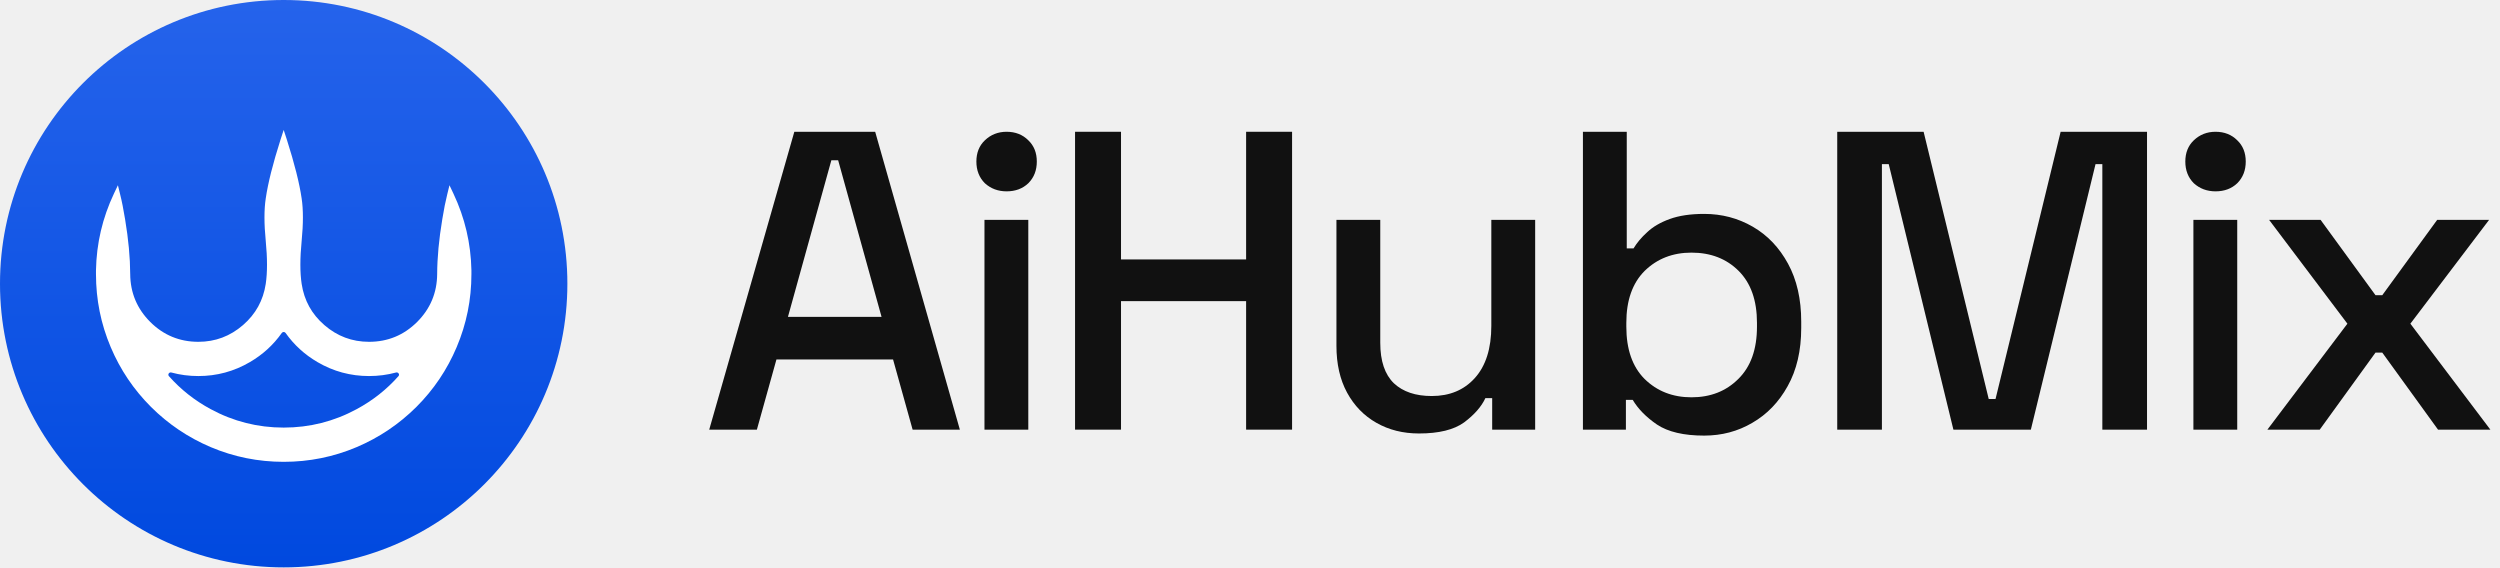
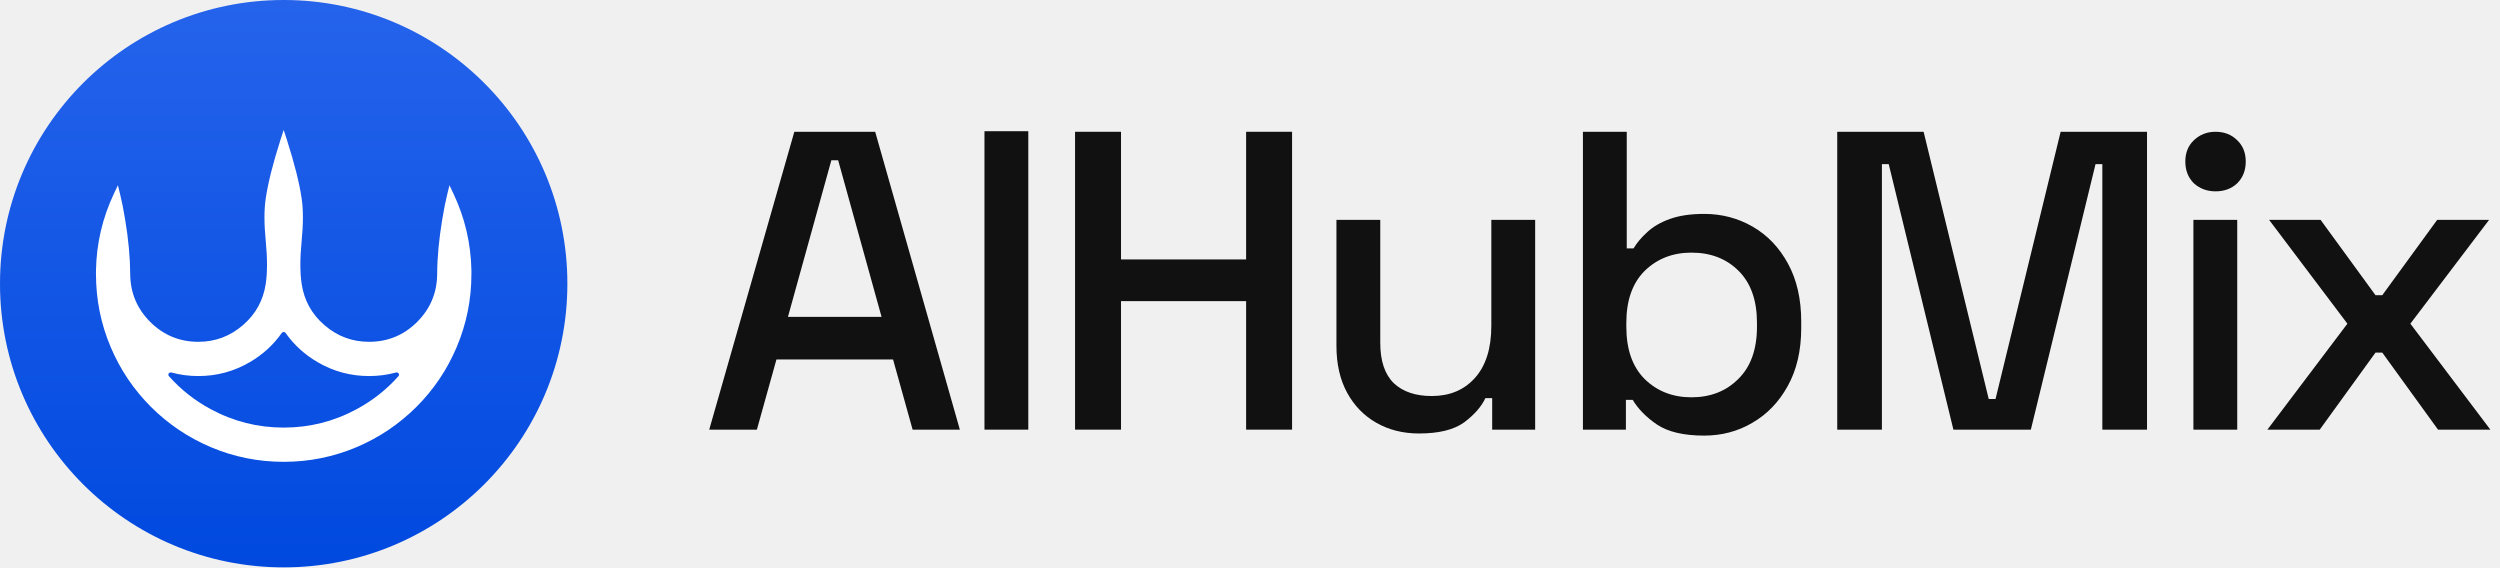
- <svg xmlns="http://www.w3.org/2000/svg" width="141" height="32" viewBox="0 0 141 32" fill="none">
-   <circle cx="16" cy="16" r="16" fill="url(#paint0_linear_422_2111)" />
-   <path fill-rule="evenodd" clip-rule="evenodd" d="M14.988 11.191C15.113 10.332 15.39 9.23 15.819 7.884L16 7.328L16.181 7.884C16.61 9.23 16.888 10.332 17.013 11.191C17.108 11.82 17.108 12.62 17.013 13.591C16.917 14.566 16.917 15.372 17.013 16.009C17.154 16.943 17.581 17.718 18.294 18.334C19.019 18.963 19.858 19.278 20.813 19.278C21.871 19.278 22.775 18.905 23.525 18.159C24.271 17.413 24.648 16.514 24.656 15.459C24.66 14.526 24.756 13.497 24.944 12.372C25.035 11.809 25.129 11.338 25.225 10.959L25.35 10.447L25.575 10.922C26.221 12.289 26.558 13.73 26.588 15.247V15.459C26.588 16.897 26.311 18.27 25.756 19.578C25.219 20.849 24.463 21.972 23.488 22.947C22.508 23.922 21.386 24.678 20.119 25.216C18.811 25.77 17.438 26.047 16 26.047C14.563 26.047 13.19 25.77 11.881 25.216C10.615 24.678 9.492 23.922 8.513 22.947C7.538 21.972 6.781 20.849 6.244 19.578C5.69 18.27 5.413 16.897 5.413 15.459V15.247C5.442 13.73 5.779 12.289 6.425 10.922L6.65 10.447L6.775 10.959C6.871 11.338 6.965 11.809 7.056 12.372C7.244 13.497 7.34 14.526 7.344 15.459C7.352 16.514 7.729 17.413 8.475 18.159C9.225 18.905 10.129 19.278 11.188 19.278C12.142 19.278 12.981 18.963 13.706 18.334C14.419 17.718 14.846 16.943 14.988 16.009C15.083 15.372 15.083 14.566 14.988 13.591C14.892 12.62 14.892 11.82 14.988 11.191ZM16 24.116C17.463 24.116 18.833 23.77 20.113 23.078C21.019 22.59 21.806 21.969 22.474 21.214C22.558 21.12 22.459 20.976 22.338 21.009C21.846 21.143 21.337 21.209 20.813 21.209C19.771 21.209 18.802 20.947 17.906 20.422C17.183 20 16.583 19.452 16.107 18.779C16.055 18.705 15.945 18.705 15.893 18.779C15.418 19.452 14.818 20 14.094 20.422C13.198 20.947 12.229 21.209 11.188 21.209C10.663 21.209 10.154 21.143 9.662 21.009C9.541 20.976 9.443 21.12 9.526 21.214C10.194 21.969 10.981 22.59 11.888 23.078C13.167 23.77 14.538 24.116 16 24.116Z" fill="white" />
-   <path d="M40 24.232L44.8 7.432H49.36L54.136 24.232H51.472L50.368 20.272H43.792L42.688 24.232H40ZM44.44 17.872H49.72L47.272 9.04H46.888L44.44 17.872Z" fill="#111111" />
-   <path d="M55.524 24.232V12.4H57.996V24.232H55.524ZM56.772 10.792C56.292 10.792 55.884 10.64 55.548 10.336C55.228 10.016 55.068 9.608 55.068 9.112C55.068 8.616 55.228 8.216 55.548 7.912C55.884 7.592 56.292 7.432 56.772 7.432C57.268 7.432 57.676 7.592 57.996 7.912C58.316 8.216 58.476 8.616 58.476 9.112C58.476 9.608 58.316 10.016 57.996 10.336C57.676 10.64 57.268 10.792 56.772 10.792Z" fill="#111111" />
-   <path d="M60.633 24.232V7.432H63.225V14.632H70.281V7.432H72.873V24.232H70.281V16.984H63.225V24.232H60.633Z" fill="#111111" />
-   <path d="M80.031 24.448C79.135 24.448 78.335 24.248 77.631 23.848C76.927 23.448 76.375 22.88 75.975 22.144C75.575 21.408 75.375 20.528 75.375 19.504V12.4H77.847V19.336C77.847 20.36 78.103 21.12 78.615 21.616C79.127 22.096 79.839 22.336 80.751 22.336C81.759 22.336 82.567 22 83.175 21.328C83.799 20.64 84.111 19.656 84.111 18.376V12.4H86.583V24.232H84.159V22.456H83.775C83.551 22.936 83.151 23.392 82.575 23.824C81.999 24.24 81.151 24.448 80.031 24.448Z" fill="#111111" />
-   <path d="M96.117 24.568C94.965 24.568 94.077 24.36 93.453 23.944C92.845 23.528 92.389 23.064 92.085 22.552H91.701V24.232H89.277V7.432H91.749V14.008H92.133C92.325 13.688 92.581 13.384 92.901 13.096C93.221 12.792 93.645 12.544 94.173 12.352C94.701 12.16 95.349 12.064 96.117 12.064C97.109 12.064 98.021 12.304 98.853 12.784C99.685 13.264 100.349 13.96 100.845 14.872C101.341 15.784 101.589 16.872 101.589 18.136V18.496C101.589 19.776 101.333 20.872 100.821 21.784C100.325 22.68 99.661 23.368 98.829 23.848C98.013 24.328 97.109 24.568 96.117 24.568ZM95.397 22.408C96.469 22.408 97.349 22.064 98.037 21.376C98.741 20.688 99.093 19.704 99.093 18.424V18.208C99.093 16.944 98.749 15.968 98.061 15.28C97.373 14.592 96.485 14.248 95.397 14.248C94.341 14.248 93.461 14.592 92.757 15.28C92.069 15.968 91.725 16.944 91.725 18.208V18.424C91.725 19.704 92.069 20.688 92.757 21.376C93.461 22.064 94.341 22.408 95.397 22.408Z" fill="#111111" />
-   <path d="M103.62 24.232V7.432H108.492L112.164 22.504H112.548L116.22 7.432H121.092V24.232H118.572V9.256H118.188L114.54 24.232H110.172L106.524 9.256H106.14V24.232H103.62Z" fill="#111111" />
-   <path d="M123.708 24.232V12.4H126.18V24.232H123.708ZM124.956 10.792C124.476 10.792 124.068 10.64 123.732 10.336C123.412 10.016 123.252 9.608 123.252 9.112C123.252 8.616 123.412 8.216 123.732 7.912C124.068 7.592 124.476 7.432 124.956 7.432C125.452 7.432 125.86 7.592 126.18 7.912C126.5 8.216 126.66 8.616 126.66 9.112C126.66 9.608 126.5 10.016 126.18 10.336C125.86 10.64 125.452 10.792 124.956 10.792Z" fill="#111111" />
-   <path d="M127.881 24.232L132.393 18.256L127.977 12.4H130.881L133.977 16.648H134.361L137.457 12.4H140.385L135.945 18.256L140.457 24.232H137.505L134.361 19.888H133.977L130.833 24.232H127.881Z" fill="#111111" />
-   <defs>
-     <linearGradient id="paint0_linear_422_2111" x1="16" y1="0" x2="16" y2="32" gradientUnits="userSpaceOnUse">
-       <stop stop-color="#2563EB" />
-       <stop offset="1" stop-color="#0049DF" />
-     </linearGradient>
-   </defs>
+ <svg xmlns="http://www.w3.org/2000/svg" width="141" height="32" viewBox="0 0 141 32">
+   <linearGradient id="linearGradient1" x1="16" y1="0" x2="16" y2="32" gradientUnits="userSpaceOnUse">
+     <stop offset="1e-05" stop-color="#2563eb" stop-opacity="1" />
+     <stop offset="1" stop-color="#0049df" stop-opacity="1" />
+   </linearGradient>
+   <path id="path1" fill="url(#linearGradient1)" stroke="none" d="M 32 16 C 32 24.837 24.837 32 16 32 C 7.163 32 0 24.837 0 16 C 0 7.163 7.163 0 16 0 C 24.837 0 32 7.163 32 16 Z" />
+   <path id="path2" fill="#ffffff" fill-rule="evenodd" stroke="none" d="M 14.988 11.191 C 15.113 10.332 15.39 9.23 15.819 7.884 L 16 7.328 L 16.181 7.884 C 16.61 9.23 16.888 10.332 17.013 11.191 C 17.108 11.82 17.108 12.62 17.013 13.591 C 16.917 14.566 16.917 15.372 17.013 16.009 C 17.154 16.943 17.581 17.718 18.294 18.334 C 19.019 18.963 19.858 19.278 20.813 19.278 C 21.871 19.278 22.775 18.905 23.525 18.159 C 24.271 17.413 24.648 16.514 24.656 15.459 C 24.66 14.526 24.756 13.497 24.944 12.372 C 25.035 11.809 25.129 11.339 25.225 10.959 L 25.35 10.447 L 25.575 10.922 C 26.221 12.289 26.558 13.73 26.588 15.247 L 26.588 15.459 C 26.588 16.897 26.31 18.27 25.756 19.578 C 25.219 20.849 24.463 21.972 23.488 22.947 C 22.508 23.922 21.386 24.678 20.119 25.216 C 18.81 25.77 17.438 26.047 16 26.047 C 14.563 26.047 13.19 25.77 11.881 25.216 C 10.615 24.678 9.492 23.922 8.513 22.947 C 7.538 21.972 6.781 20.849 6.244 19.578 C 5.69 18.27 5.413 16.897 5.413 15.459 L 5.413 15.247 C 5.442 13.73 5.779 12.289 6.425 10.922 L 6.65 10.447 L 6.775 10.959 C 6.871 11.339 6.965 11.809 7.056 12.372 C 7.244 13.497 7.34 14.526 7.344 15.459 C 7.352 16.514 7.729 17.413 8.475 18.159 C 9.225 18.905 10.129 19.278 11.188 19.278 C 12.142 19.278 12.981 18.963 13.706 18.334 C 14.419 17.718 14.846 16.943 14.988 16.009 C 15.083 15.372 15.083 14.566 14.988 13.591 C 14.892 12.62 14.892 11.82 14.988 11.191 Z M 16 24.116 C 17.463 24.116 18.833 23.77 20.113 23.078 C 21.019 22.59 21.806 21.969 22.474 21.214 C 22.558 21.12 22.459 20.976 22.338 21.009 C 21.846 21.143 21.337 21.209 20.813 21.209 C 19.771 21.209 18.802 20.947 17.906 20.422 C 17.183 20 16.583 19.452 16.107 18.779 C 16.055 18.705 15.945 18.705 15.893 18.779 C 15.418 19.452 14.818 20 14.094 20.422 C 13.198 20.947 12.229 21.209 11.188 21.209 C 10.663 21.209 10.154 21.143 9.662 21.009 C 9.541 20.976 9.443 21.12 9.526 21.214 C 10.194 21.969 10.981 22.59 11.888 23.078 C 13.167 23.77 14.538 24.116 16 24.116 Z" />
+   <path id="path3" fill="#111111" stroke="none" d="M 40 24.232 L 44.8 7.432 L 49.36 7.432 L 54.136 24.232 L 51.472 24.232 L 50.368 20.272 L 43.792 20.272 L 42.688 24.232 L 40 24.232 Z M 44.44 17.872 L 49.72 17.872 L 47.272 9.04 L 46.888 9.04 L 44.44 17.872 Z" />
+   <path id="path4" fill="#111111" stroke="none" d="M 55.524 24.232 L 55.524 7.4 L 57.996 7.4 L 57.996 24.232 Z" />
+   <path id="path5" fill="#111111" stroke="none" d="M 60.633 24.232 L 60.633 7.432 L 63.225 7.432 L 63.225 14.632 L 70.281 14.632 L 70.281 7.432 L 72.873 7.432 L 72.873 24.232 L 70.281 24.232 L 70.281 16.984 L 63.225 16.984 L 63.225 24.232 L 60.633 24.232 Z" />
+   <path id="path6" fill="#111111" stroke="none" d="M 80.031 24.448 C 79.135 24.448 78.335 24.248 77.631 23.848 C 76.927 23.448 76.375 22.88 75.975 22.144 C 75.575 21.408 75.375 20.528 75.375 19.504 L 75.375 12.4 L 77.847 12.4 L 77.847 19.336 C 77.847 20.36 78.103 21.12 78.615 21.616 C 79.127 22.096 79.839 22.336 80.751 22.336 C 81.759 22.336 82.567 22 83.175 21.328 C 83.799 20.64 84.111 19.656 84.111 18.376 L 84.111 12.4 L 86.583 12.4 L 86.583 24.232 L 84.159 24.232 L 84.159 22.456 L 83.775 22.456 C 83.551 22.936 83.151 23.392 82.575 23.824 C 81.999 24.24 81.151 24.448 80.031 24.448 Z" />
+   <path id="path7" fill="#111111" stroke="none" d="M 96.117 24.568 C 94.965 24.568 94.077 24.36 93.453 23.944 C 92.845 23.528 92.389 23.064 92.085 22.552 L 91.701 22.552 L 91.701 24.232 L 89.277 24.232 L 89.277 7.432 L 91.749 7.432 L 91.749 14.008 L 92.133 14.008 C 92.325 13.688 92.581 13.384 92.901 13.096 C 93.221 12.792 93.645 12.544 94.173 12.352 C 94.701 12.16 95.349 12.064 96.117 12.064 C 97.109 12.064 98.021 12.304 98.853 12.784 C 99.685 13.264 100.349 13.96 100.845 14.872 C 101.341 15.784 101.589 16.872 101.589 18.136 L 101.589 18.496 C 101.589 19.776 101.333 20.872 100.821 21.784 C 100.325 22.68 99.661 23.368 98.829 23.848 C 98.013 24.328 97.109 24.568 96.117 24.568 Z M 95.397 22.408 C 96.469 22.408 97.349 22.064 98.037 21.376 C 98.741 20.688 99.093 19.704 99.093 18.424 L 99.093 18.208 C 99.093 16.944 98.749 15.968 98.061 15.28 C 97.373 14.592 96.485 14.248 95.397 14.248 C 94.341 14.248 93.461 14.592 92.757 15.28 C 92.069 15.968 91.725 16.944 91.725 18.208 L 91.725 18.424 C 91.725 19.704 92.069 20.688 92.757 21.376 C 93.461 22.064 94.341 22.408 95.397 22.408 Z" />
+   <path id="path8" fill="#111111" stroke="none" d="M 103.62 24.232 L 103.62 7.432 L 108.492 7.432 L 112.164 22.504 L 112.548 22.504 L 116.22 7.432 L 121.092 7.432 L 121.092 24.232 L 118.572 24.232 L 118.572 9.256 L 118.188 9.256 L 114.54 24.232 L 110.172 24.232 L 106.524 9.256 L 106.14 9.256 L 106.14 24.232 L 103.62 24.232 Z" />
+   <path id="path9" fill="#111111" stroke="none" d="M 123.708 24.232 L 123.708 12.4 L 126.18 12.4 L 126.18 24.232 L 123.708 24.232 Z M 124.956 10.792 C 124.476 10.792 124.068 10.64 123.732 10.336 C 123.412 10.016 123.252 9.608 123.252 9.112 C 123.252 8.616 123.412 8.216 123.732 7.912 C 124.068 7.592 124.476 7.432 124.956 7.432 C 125.452 7.432 125.86 7.592 126.18 7.912 C 126.5 8.216 126.66 8.616 126.66 9.112 C 126.66 9.608 126.5 10.016 126.18 10.336 C 125.86 10.64 125.452 10.792 124.956 10.792 Z" />
+   <path id="path10" fill="#111111" stroke="none" d="M 127.881 24.232 L 132.393 18.256 L 127.977 12.4 L 130.881 12.4 L 133.977 16.648 L 134.361 16.648 L 137.457 12.4 L 140.385 12.4 L 135.945 18.256 L 140.457 24.232 L 137.505 24.232 L 134.361 19.888 L 133.977 19.888 L 130.833 24.232 L 127.881 24.232 Z" />
</svg>
